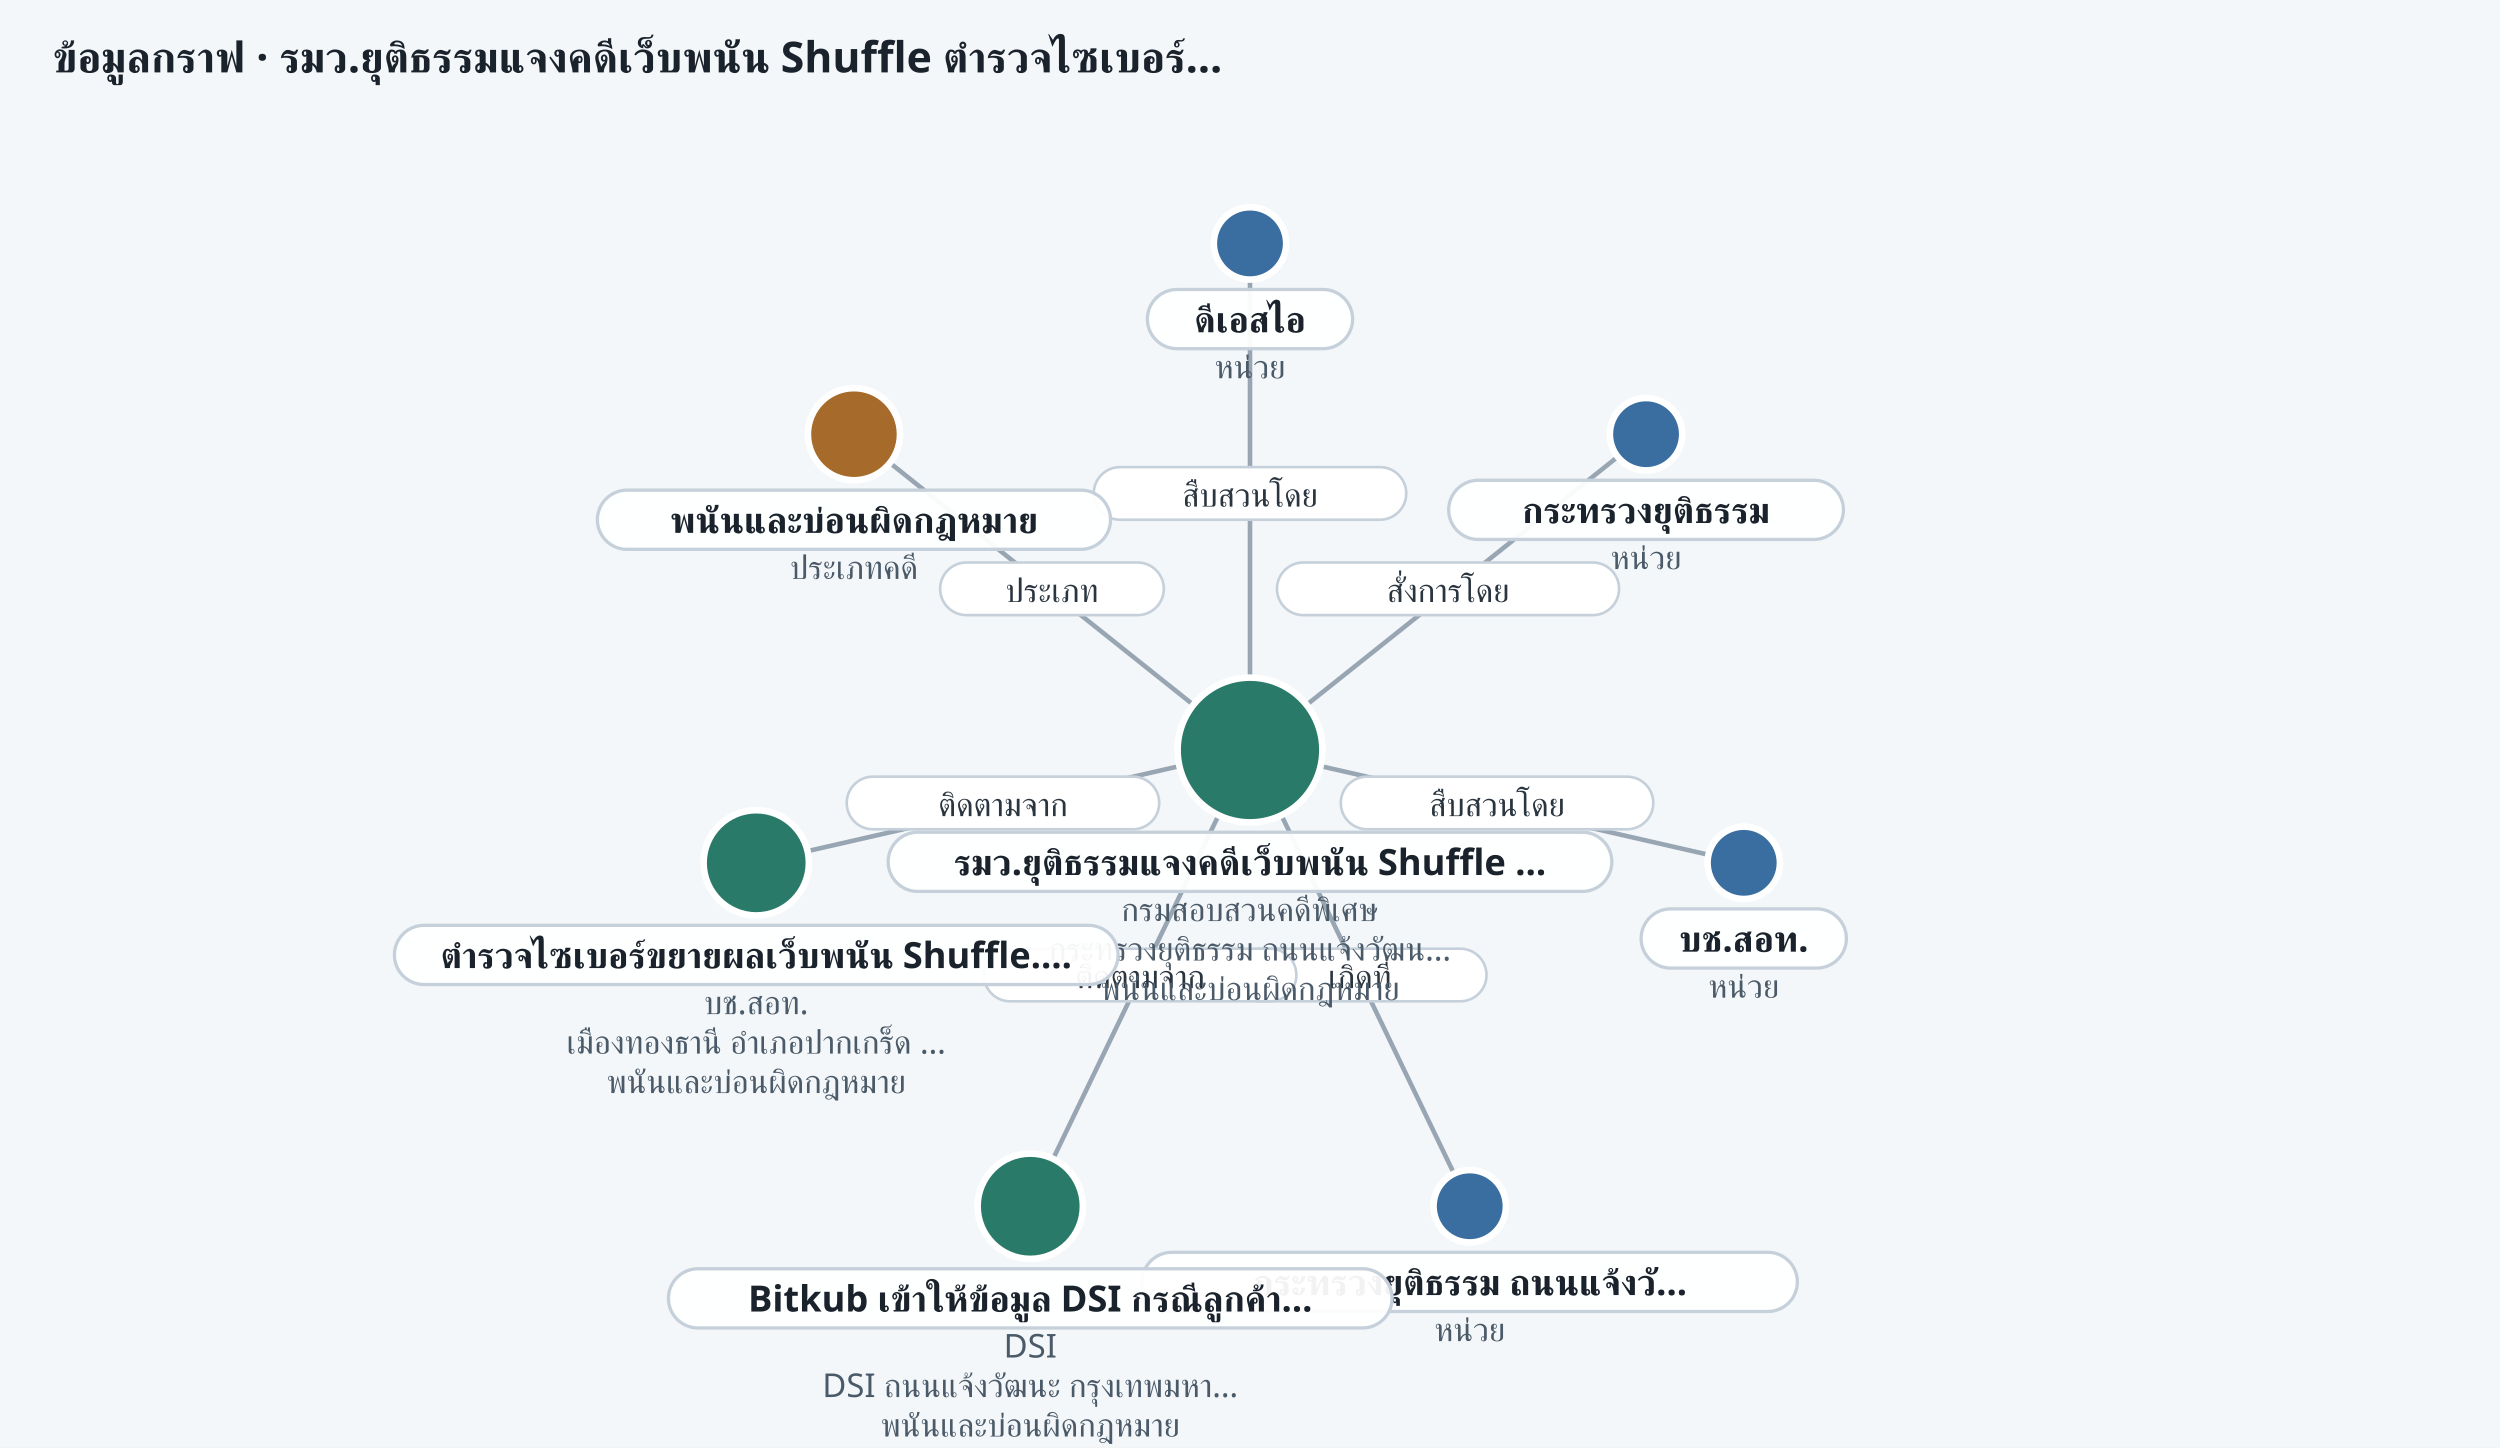
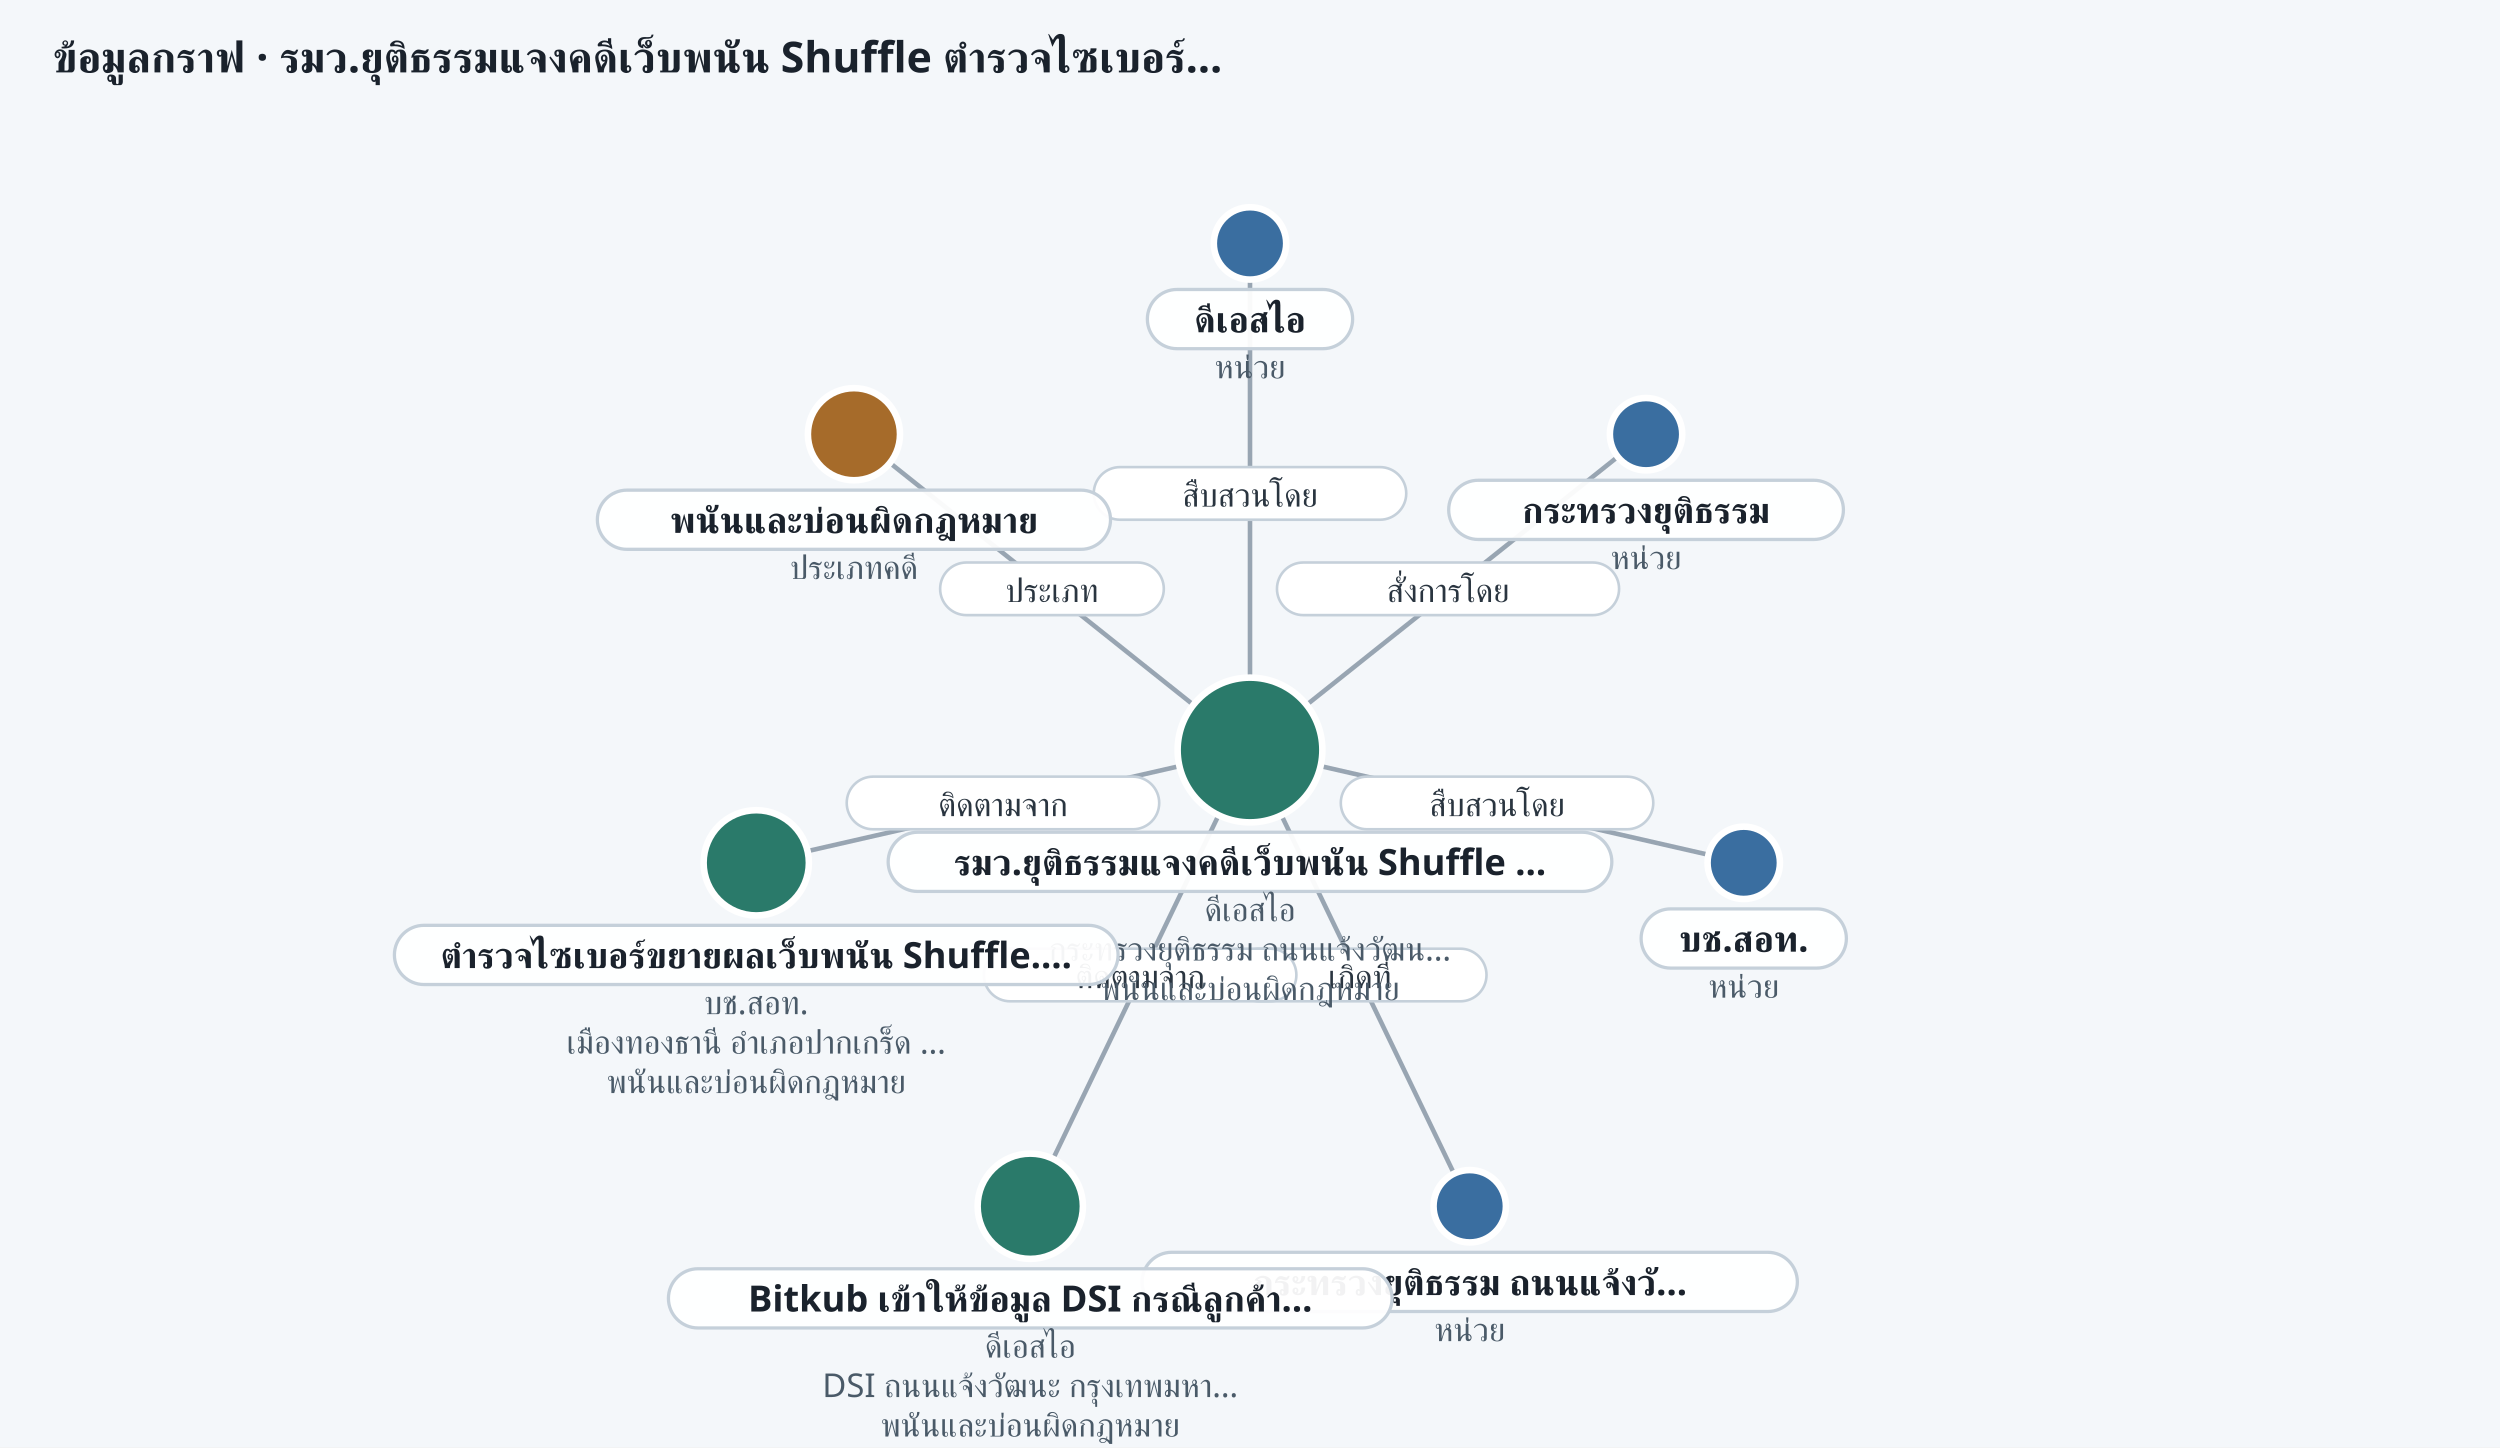
<svg xmlns="http://www.w3.org/2000/svg" width="760" height="440" viewBox="0 0 760 440" role="img" aria-label="ego graph 20261105-gamble-01">
  <rect width="100%" height="100%" fill="#f4f7fa" />
  <text x="16" y="22" font-size="13" font-weight="700" fill="#1a222c" font-family="Sarabun, Anuphan, sans-serif">ข้อมูลกราฟ · รมว.ยุติธรรมแจงคดีเว็บพนัน Shuffle ตำรวจไซเบอร์…</text>
  <line x1="380.0" y1="228.0" x2="380.0" y2="74.0" stroke="#7a8a9a" stroke-width="1.4" opacity="0.75" />
  <rect x="332.5" y="142.0" width="95.0" height="16" rx="8" fill="#fff" stroke="#c5d0da" stroke-width="0.8" />
  <text x="380.0" y="154.0" text-anchor="middle" font-size="10" fill="#2a3540" font-family="Sarabun, Anuphan, sans-serif">สืบสวนโดย</text>
  <line x1="380.0" y1="228.0" x2="500.4" y2="132.0" stroke="#7a8a9a" stroke-width="1.4" opacity="0.75" />
  <rect x="388.2" y="171.0" width="104.0" height="16" rx="8" fill="#fff" stroke="#c5d0da" stroke-width="0.8" />
  <text x="440.2" y="183.0" text-anchor="middle" font-size="10" fill="#2a3540" font-family="Sarabun, Anuphan, sans-serif">สั่งการโดย</text>
  <line x1="380.0" y1="228.0" x2="530.1" y2="262.3" stroke="#7a8a9a" stroke-width="1.4" opacity="0.75" />
  <rect x="407.6" y="236.1" width="95.0" height="16" rx="8" fill="#fff" stroke="#c5d0da" stroke-width="0.8" />
  <text x="455.1" y="248.1" text-anchor="middle" font-size="10" fill="#2a3540" font-family="Sarabun, Anuphan, sans-serif">สืบสวนโดย</text>
  <line x1="380.0" y1="228.0" x2="446.8" y2="366.7" stroke="#7a8a9a" stroke-width="1.4" opacity="0.75" />
  <rect x="374.9" y="288.4" width="77.0" height="16" rx="8" fill="#fff" stroke="#c5d0da" stroke-width="0.8" />
  <text x="413.4" y="300.4" text-anchor="middle" font-size="10" fill="#2a3540" font-family="Sarabun, Anuphan, sans-serif">เกิดที่</text>
  <line x1="380.0" y1="228.0" x2="313.2" y2="366.7" stroke="#7a8a9a" stroke-width="1.4" opacity="0.75" />
  <rect x="299.1" y="288.4" width="95.0" height="16" rx="8" fill="#fff" stroke="#c5d0da" stroke-width="0.8" />
  <text x="346.6" y="300.4" text-anchor="middle" font-size="10" fill="#2a3540" font-family="Sarabun, Anuphan, sans-serif">ติดตามจาก</text>
  <line x1="229.9" y1="262.3" x2="380.0" y2="228.0" stroke="#7a8a9a" stroke-width="1.4" opacity="0.75" />
  <rect x="257.4" y="236.1" width="95.0" height="16" rx="8" fill="#fff" stroke="#c5d0da" stroke-width="0.8" />
  <text x="304.9" y="248.1" text-anchor="middle" font-size="10" fill="#2a3540" font-family="Sarabun, Anuphan, sans-serif">ติดตามจาก</text>
  <line x1="380.0" y1="228.0" x2="259.6" y2="132.0" stroke="#7a8a9a" stroke-width="1.4" opacity="0.75" />
  <rect x="285.8" y="171.0" width="68.0" height="16" rx="8" fill="#fff" stroke="#c5d0da" stroke-width="0.8" />
  <text x="319.8" y="183.0" text-anchor="middle" font-size="10" fill="#2a3540" font-family="Sarabun, Anuphan, sans-serif">ประเภท</text>
  <circle cx="380.0" cy="228.0" r="22" fill="#2a7a6a" stroke="#fff" stroke-width="2" />
  <rect x="270.0" y="253.0" width="220.0" height="18" rx="9" fill="rgba(255,255,255,0.94)" stroke="#c5d0da" />
  <text x="380.0" y="266.0" text-anchor="middle" font-size="11" font-weight="600" fill="#1a222c" font-family="Sarabun, Anuphan, sans-serif">รมว.ยุติธรรมแจงคดีเว็บพนัน Shuffle …</text>
-   <text x="380.0" y="280.0" text-anchor="middle" font-size="10" fill="#4a5a68" font-family="Sarabun, Anuphan, sans-serif">กรมสอบสวนคดีพิเศษ</text>
+   <text x="380.0" y="280.0" text-anchor="middle" font-size="10" fill="#4a5a68" font-family="Sarabun, Anuphan, sans-serif">ดีเอสไอ</text>
  <text x="380.0" y="292.0" text-anchor="middle" font-size="10" fill="#4a5a68" font-family="Sarabun, Anuphan, sans-serif">กระทรวงยุติธรรม ถนนแจ้งวัฒน…</text>
  <text x="380.0" y="304.0" text-anchor="middle" font-size="10" fill="#4a5a68" font-family="Sarabun, Anuphan, sans-serif">พนันและบ่อนผิดกฎหมาย</text>
  <circle cx="380.0" cy="74.0" r="11" fill="#3a6ea0" stroke="#fff" stroke-width="2" />
  <rect x="348.8" y="88.0" width="62.4" height="18" rx="9" fill="rgba(255,255,255,0.94)" stroke="#c5d0da" />
  <text x="380.0" y="101.0" text-anchor="middle" font-size="11" font-weight="600" fill="#1a222c" font-family="Sarabun, Anuphan, sans-serif">ดีเอสไอ</text>
  <text x="380.0" y="115.0" text-anchor="middle" font-size="10" fill="#4a5a68" font-family="Sarabun, Anuphan, sans-serif">หน่วย</text>
  <circle cx="500.4" cy="132.0" r="11" fill="#3a6ea0" stroke="#fff" stroke-width="2" />
  <rect x="440.4" y="146.0" width="120.0" height="18" rx="9" fill="rgba(255,255,255,0.94)" stroke="#c5d0da" />
  <text x="500.4" y="159.0" text-anchor="middle" font-size="11" font-weight="600" fill="#1a222c" font-family="Sarabun, Anuphan, sans-serif">กระทรวงยุติธรรม</text>
  <text x="500.4" y="173.0" text-anchor="middle" font-size="10" fill="#4a5a68" font-family="Sarabun, Anuphan, sans-serif">หน่วย</text>
  <circle cx="530.1" cy="262.3" r="11" fill="#3a6ea0" stroke="#fff" stroke-width="2" />
  <rect x="498.9" y="276.3" width="62.4" height="18" rx="9" fill="rgba(255,255,255,0.94)" stroke="#c5d0da" />
  <text x="530.1" y="289.3" text-anchor="middle" font-size="11" font-weight="600" fill="#1a222c" font-family="Sarabun, Anuphan, sans-serif">บช.สอท.</text>
  <text x="530.1" y="303.3" text-anchor="middle" font-size="10" fill="#4a5a68" font-family="Sarabun, Anuphan, sans-serif">หน่วย</text>
  <circle cx="446.8" cy="366.7" r="11" fill="#3a6ea0" stroke="#fff" stroke-width="2" />
  <rect x="347.2" y="380.7" width="199.2" height="18" rx="9" fill="rgba(255,255,255,0.94)" stroke="#c5d0da" />
  <text x="446.8" y="393.7" text-anchor="middle" font-size="11" font-weight="600" fill="#1a222c" font-family="Sarabun, Anuphan, sans-serif">กระทรวงยุติธรรม ถนนแจ้งวั…</text>
  <text x="446.8" y="407.7" text-anchor="middle" font-size="10" fill="#4a5a68" font-family="Sarabun, Anuphan, sans-serif">หน่วย</text>
  <circle cx="313.2" cy="366.7" r="16" fill="#2a7a6a" stroke="#fff" stroke-width="2" />
  <rect x="203.2" y="385.7" width="220.0" height="18" rx="9" fill="rgba(255,255,255,0.94)" stroke="#c5d0da" />
  <text x="313.2" y="398.7" text-anchor="middle" font-size="11" font-weight="600" fill="#1a222c" font-family="Sarabun, Anuphan, sans-serif">Bitkub เข้าให้ข้อมูล DSI กรณีลูกค้า…</text>
-   <text x="313.2" y="412.7" text-anchor="middle" font-size="10" fill="#4a5a68" font-family="Sarabun, Anuphan, sans-serif">DSI</text>
+   <text x="313.2" y="412.7" text-anchor="middle" font-size="10" fill="#4a5a68" font-family="Sarabun, Anuphan, sans-serif">ดีเอสไอ</text>
  <text x="313.2" y="424.7" text-anchor="middle" font-size="10" fill="#4a5a68" font-family="Sarabun, Anuphan, sans-serif">DSI ถนนแจ้งวัฒนะ กรุงเทพมหา…</text>
  <text x="313.2" y="436.7" text-anchor="middle" font-size="10" fill="#4a5a68" font-family="Sarabun, Anuphan, sans-serif">พนันและบ่อนผิดกฎหมาย</text>
  <circle cx="229.9" cy="262.3" r="16" fill="#2a7a6a" stroke="#fff" stroke-width="2" />
  <rect x="119.9" y="281.3" width="220.0" height="18" rx="9" fill="rgba(255,255,255,0.94)" stroke="#c5d0da" />
  <text x="229.9" y="294.3" text-anchor="middle" font-size="11" font-weight="600" fill="#1a222c" font-family="Sarabun, Anuphan, sans-serif">ตำรวจไซเบอร์ขยายผลเว็บพนัน Shuffle.…</text>
  <text x="229.9" y="308.3" text-anchor="middle" font-size="10" fill="#4a5a68" font-family="Sarabun, Anuphan, sans-serif">บช.สอท.</text>
  <text x="229.9" y="320.3" text-anchor="middle" font-size="10" fill="#4a5a68" font-family="Sarabun, Anuphan, sans-serif">เมืองทองธานี อำเภอปากเกร็ด …</text>
  <text x="229.9" y="332.3" text-anchor="middle" font-size="10" fill="#4a5a68" font-family="Sarabun, Anuphan, sans-serif">พนันและบ่อนผิดกฎหมาย</text>
  <circle cx="259.6" cy="132.0" r="14" fill="#a66b2a" stroke="#fff" stroke-width="2" />
  <rect x="181.6" y="149.0" width="156.0" height="18" rx="9" fill="rgba(255,255,255,0.94)" stroke="#c5d0da" />
  <text x="259.6" y="162.0" text-anchor="middle" font-size="11" font-weight="600" fill="#1a222c" font-family="Sarabun, Anuphan, sans-serif">พนันและบ่อนผิดกฎหมาย</text>
  <text x="259.6" y="176.0" text-anchor="middle" font-size="10" fill="#4a5a68" font-family="Sarabun, Anuphan, sans-serif">ประเภทคดี</text>
</svg>
